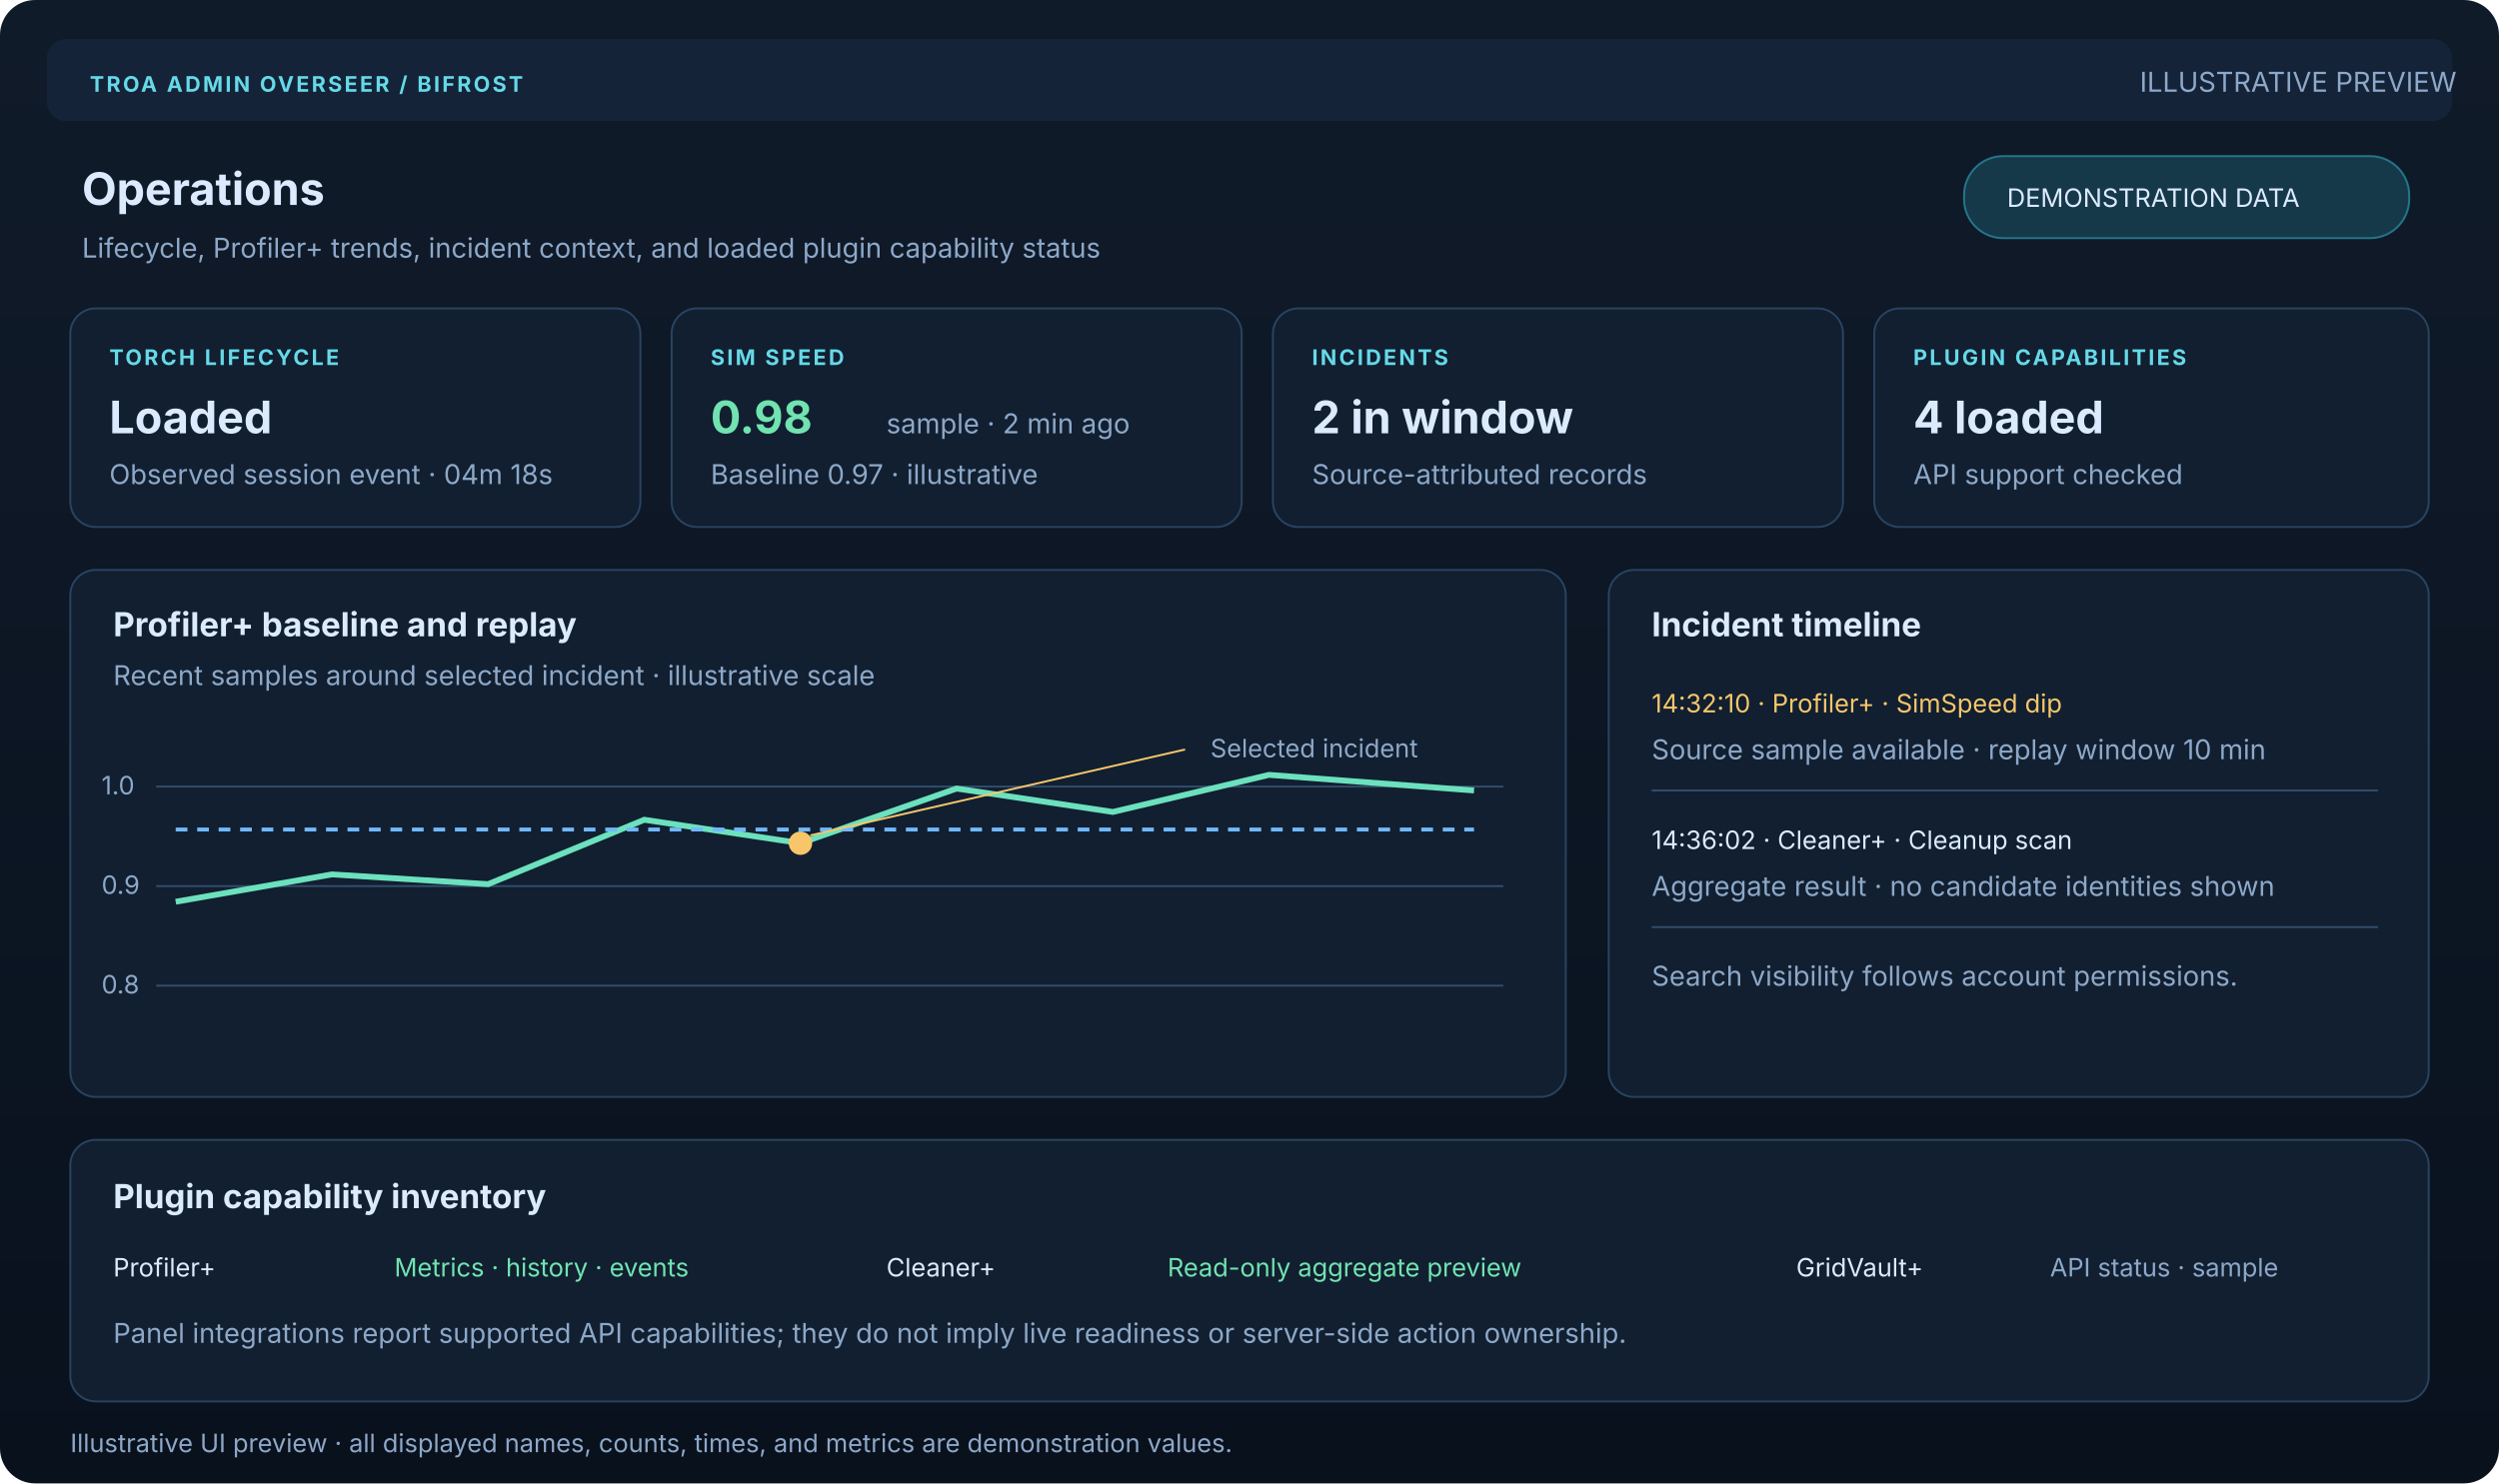
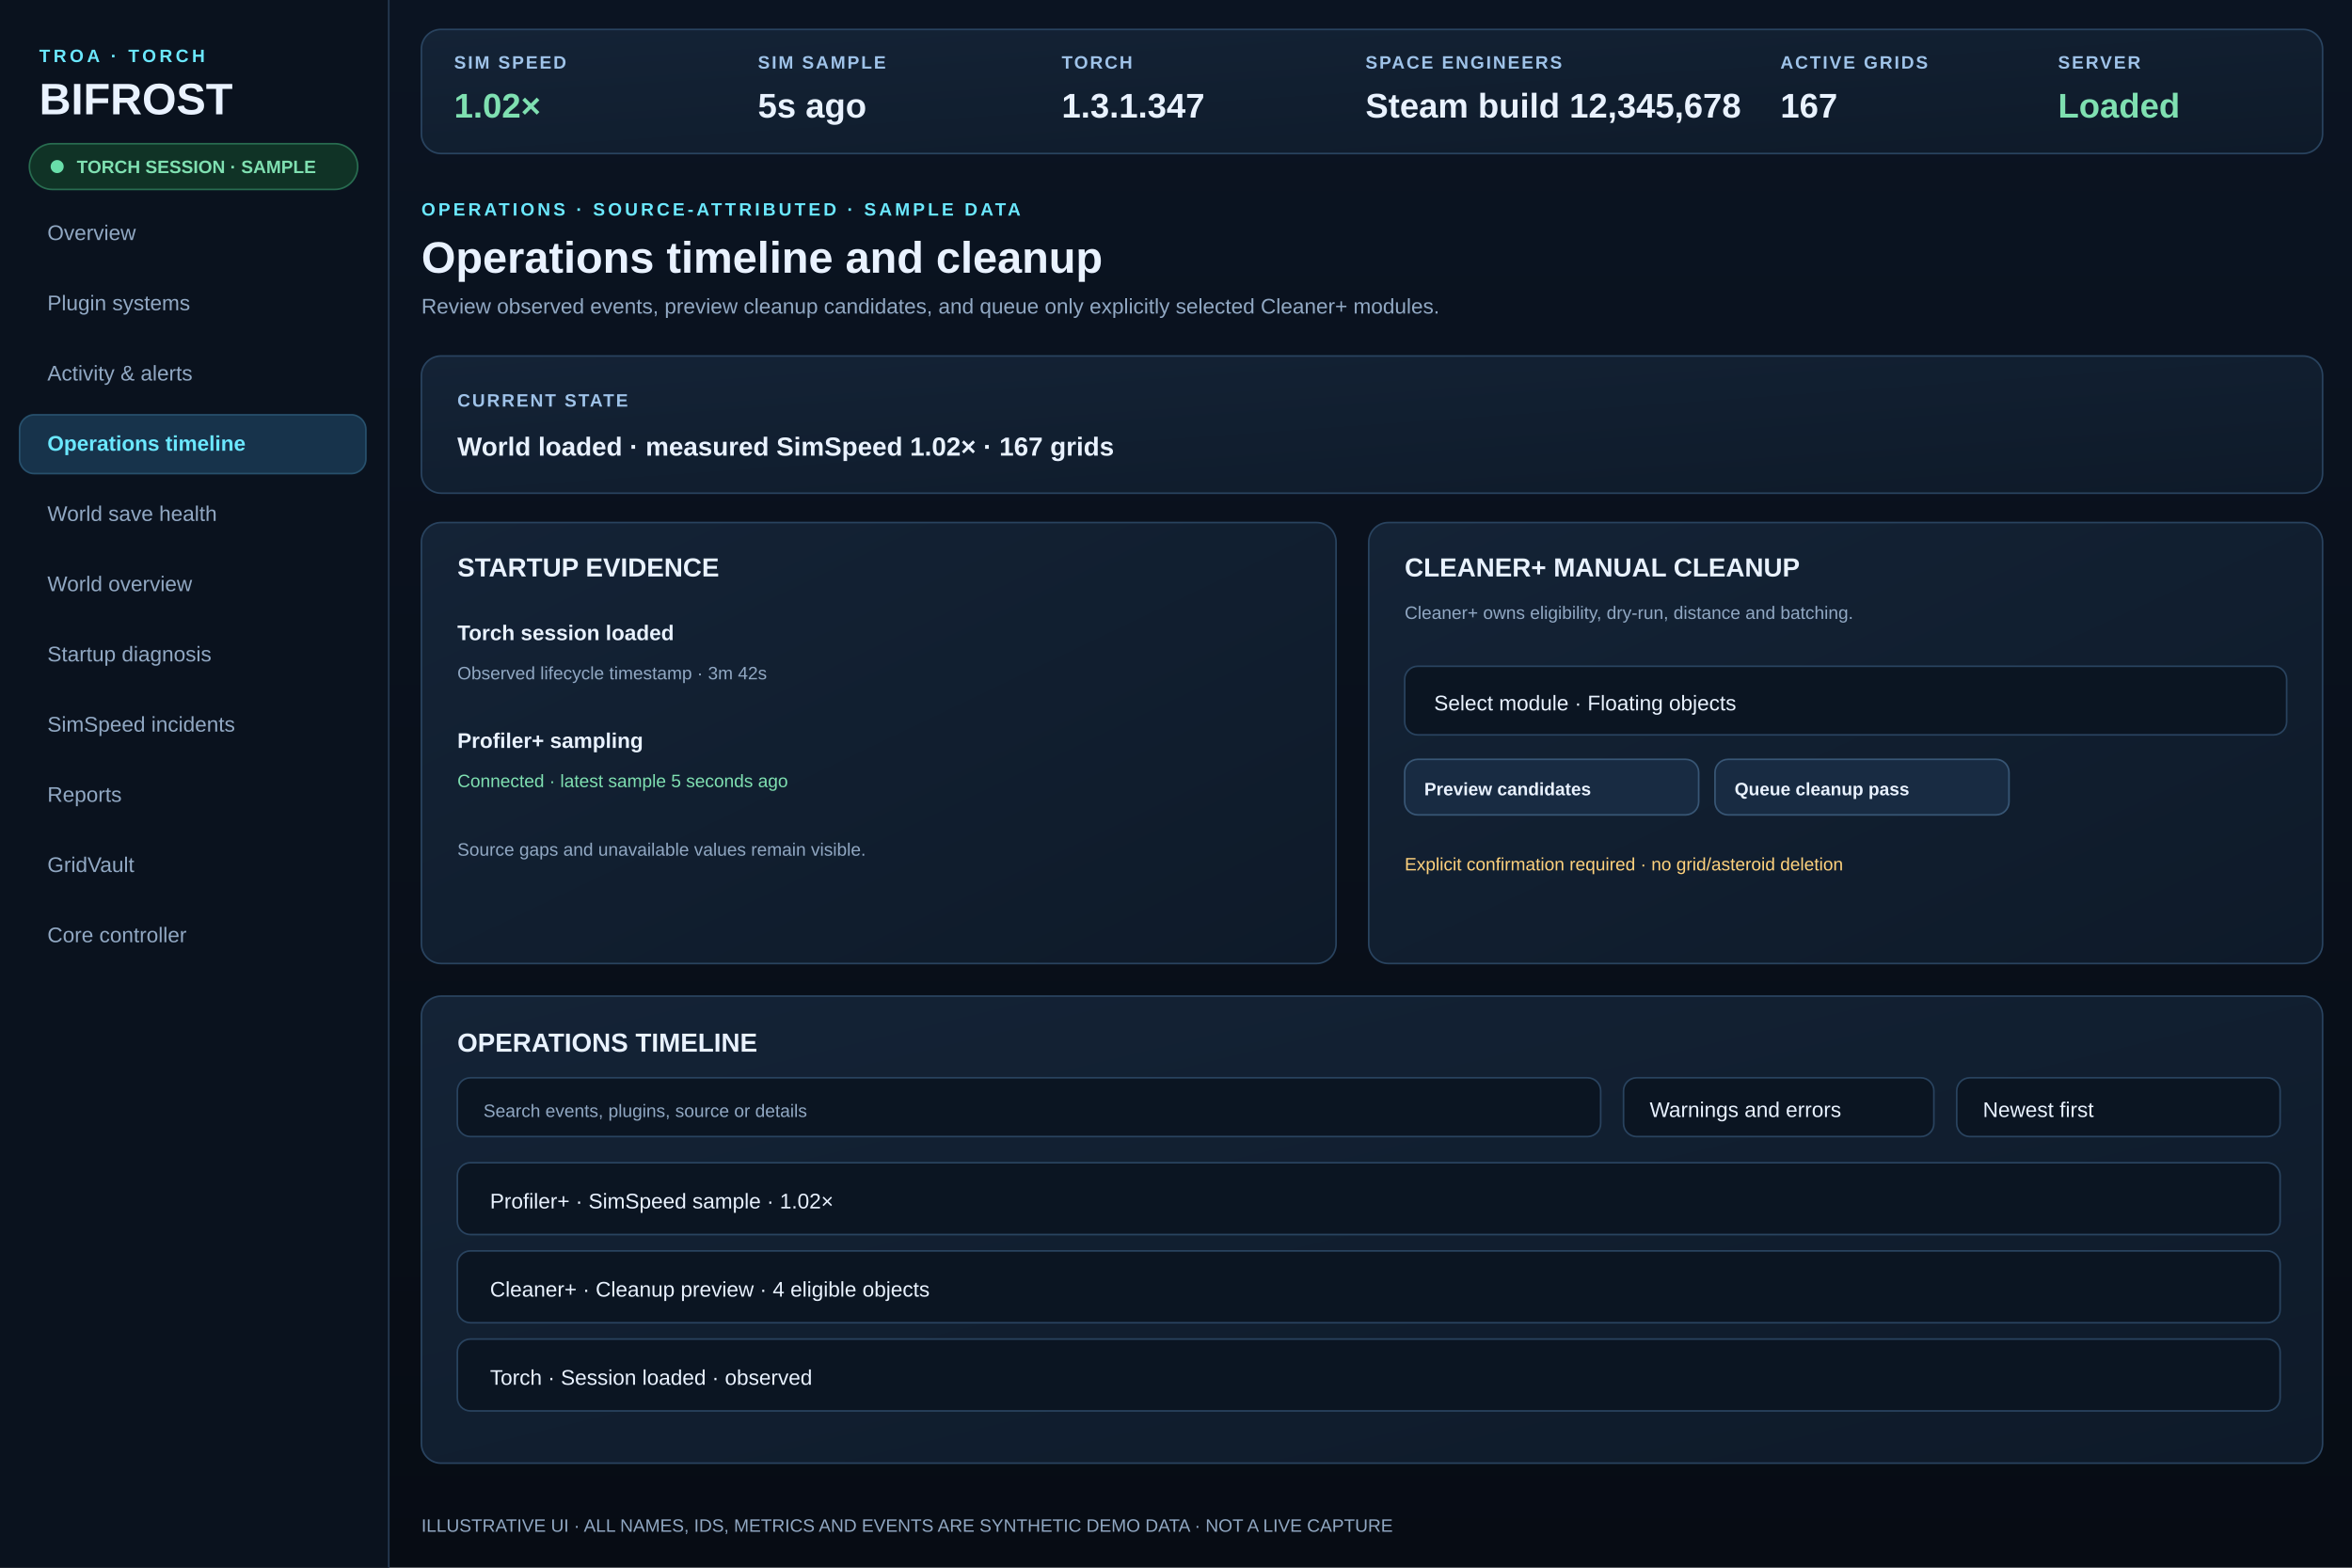
- <svg xmlns="http://www.w3.org/2000/svg" width="1280" height="760" viewBox="0 0 1280 760" role="img" aria-labelledby="title desc">
+ <svg xmlns="http://www.w3.org/2000/svg" width="1440" height="960" viewBox="0 0 1440 960" role="img" aria-labelledby="title desc">
  <defs>
    <linearGradient id="bg" x2="0" y2="1">
-       <stop stop-color="#101b2a" />
-       <stop offset="1" stop-color="#09111d" />
+       <stop stop-color="#0b1422" />
+       <stop offset="1" stop-color="#070c14" />
    </linearGradient>
-     <style>text{font-family:Inter,Segoe UI,Arial,sans-serif;fill:#dceaff}.muted{fill:#8da8c8;font-size:14px}.small{font-size:13px}.title{font-size:23px;font-weight:700}.section{font-size:17px;font-weight:700}.label{font-size:11px;font-weight:700;letter-spacing:1.2px;fill:#66d9e8}.card{fill:#111f30;stroke:#294361;stroke-width:1}.pill{fill:#16394a;stroke:#24768a}.green{fill:#71e3b0}.yellow{fill:#f7c66b}.line{stroke:#324d6b;stroke-width:1}.chart{fill:none;stroke:#6ce1bd;stroke-width:3}.chart2{fill:none;stroke:#71b9ff;stroke-width:2;stroke-dasharray:6 5}</style>
+     <linearGradient id="card" x2="1" y2="1">
+       <stop stop-color="#142336" />
+       <stop offset="1" stop-color="#0e1a29" />
+     </linearGradient>
  </defs>
-   <rect width="1280" height="760" rx="18" fill="url(#bg)" />
-   <rect x="24" y="20" width="1232" height="42" rx="10" fill="#142338" />
-   <text x="46" y="47" class="label">TROA ADMIN OVERSEER / BIFROST</text>
-   <text x="1096" y="47" class="muted">ILLUSTRATIVE PREVIEW</text>
-   <text x="42" y="105" class="title">Operations</text>
-   <text x="42" y="132" class="muted">Lifecycle, Profiler+ trends, incident context, and loaded plugin capability status</text>
-   <rect x="1006" y="80" width="228" height="42" rx="20" class="pill" />
-   <text x="1028" y="106" class="small" fill="#7ce7d2">DEMONSTRATION DATA</text>
-   <rect x="36" y="158" width="292" height="112" rx="13" class="card" />
-   <text x="56" y="187" class="label">TORCH LIFECYCLE</text>
-   <text x="56" y="222" class="title">Loaded</text>
-   <text x="56" y="248" class="muted">Observed session event · 04m 18s</text>
-   <rect x="344" y="158" width="292" height="112" rx="13" class="card" />
-   <text x="364" y="187" class="label">SIM SPEED</text>
-   <text x="364" y="222" class="title green">0.98</text>
-   <text x="454" y="222" class="muted">sample · 2 min ago</text>
-   <text x="364" y="248" class="muted">Baseline 0.97 · illustrative</text>
-   <rect x="652" y="158" width="292" height="112" rx="13" class="card" />
-   <text x="672" y="187" class="label">INCIDENTS</text>
-   <text x="672" y="222" class="title">2 in window</text>
-   <text x="672" y="248" class="muted">Source-attributed records</text>
-   <rect x="960" y="158" width="284" height="112" rx="13" class="card" />
-   <text x="980" y="187" class="label">PLUGIN CAPABILITIES</text>
-   <text x="980" y="222" class="title">4 loaded</text>
-   <text x="980" y="248" class="muted">API support checked</text>
-   <rect x="36" y="292" width="766" height="270" rx="13" class="card" />
-   <text x="58" y="326" class="section">Profiler+ baseline and replay</text>
-   <text x="58" y="351" class="muted">Recent samples around selected incident · illustrative scale</text>
-   <line x1="80" y1="505" x2="770" y2="505" class="line" />
-   <line x1="80" y1="454" x2="770" y2="454" class="line" />
-   <line x1="80" y1="403" x2="770" y2="403" class="line" />
-   <text x="52" y="509" class="muted small">0.8</text>
-   <text x="52" y="458" class="muted small">0.9</text>
-   <text x="52" y="407" class="muted small">1.0</text>
-   <path d="M90 462 L170 448 L250 453 L330 420 L410 432 L490 404 L570 416 L650 397 L755 405" class="chart" />
-   <path d="M90 425 L170 425 L250 425 L330 425 L410 425 L490 425 L570 425 L650 425 L755 425" class="chart2" />
-   <circle cx="410" cy="432" r="6" fill="#f7c66b" />
-   <text x="620" y="388" class="muted small">Selected incident</text>
-   <line x1="607" y1="384" x2="415" y2="428" stroke="#f7c66b" />
-   <rect x="824" y="292" width="420" height="270" rx="13" class="card" />
-   <text x="846" y="326" class="section">Incident timeline</text>
-   <text x="846" y="365" class="small yellow">14:32:10 · Profiler+ · SimSpeed dip</text>
-   <text x="846" y="389" class="muted">Source sample available · replay window 10 min</text>
-   <line x1="846" y1="405" x2="1218" y2="405" class="line" />
-   <text x="846" y="435" class="small">14:36:02 · Cleaner+ · Cleanup scan</text>
-   <text x="846" y="459" class="muted">Aggregate result · no candidate identities shown</text>
-   <line x1="846" y1="475" x2="1218" y2="475" class="line" />
-   <text x="846" y="505" class="muted">Search visibility follows account permissions.</text>
-   <rect x="36" y="584" width="1208" height="134" rx="13" class="card" />
-   <text x="58" y="619" class="section">Plugin capability inventory</text>
-   <text x="58" y="654" class="small">Profiler+</text>
-   <text x="202" y="654" class="green small">Metrics · history · events</text>
-   <text x="454" y="654" class="small">Cleaner+</text>
-   <text x="598" y="654" class="green small">Read-only aggregate preview</text>
-   <text x="920" y="654" class="small">GridVault+</text>
-   <text x="1050" y="654" class="muted small">API status · sample</text>
-   <text x="58" y="688" class="muted">Panel integrations report supported API capabilities; they do not imply live readiness or server-side action ownership.</text>
-   <text x="36" y="744" class="muted small">Illustrative UI preview · all displayed names, counts, times, and metrics are demonstration values.</text>
+   <style>text{font-family:Segoe UI,Arial,sans-serif;fill:#e9f2ff}.muted{fill:#91a8c3}.cyan{fill:#6be8ff}.green{fill:#7fe0b1}.yellow{fill:#ffd27d}.red{fill:#ff9ba8}.tiny{font-size:11px}.small{font-size:13px}.label{font-size:11px;font-weight:800;letter-spacing:1.1px;fill:#9fc3e9}.title{font-size:27px;font-weight:800}.sub{font-size:13px}.metric{font-size:21px;font-weight:800}.heading{font-size:16px;font-weight:800}.card{fill:url(#card);stroke:#29435f}.line{stroke:#2b4058}.btn{fill:#182b42;stroke:#385675}.pill{fill:#103326;stroke:#286c50}.box{fill:#0b1522;stroke:#29435f}</style>
+   <rect width="1440" height="960" fill="url(#bg)" />
+   <rect width="238" height="960" fill="#0a121e" />
+   <path d="M238 0v960" stroke="#263a52" />
+   <text x="24" y="38" class="cyan tiny" font-weight="800" letter-spacing="2">TROA · TORCH</text>
+   <text x="24" y="70" class="title" font-size="23">BIFROST</text>
+   <rect x="18" y="88" width="201" height="28" rx="14" class="pill" />
+   <circle cx="35" cy="102" r="4" fill="#69dfaa" />
+   <text x="47" y="106" class="green tiny" font-weight="800">TORCH SESSION · SAMPLE</text>
+   <text x="29" y="147" class="muted small" font-weight="500">Overview</text>
+   <text x="29" y="190" class="muted small" font-weight="500">Plugin systems</text>
+   <text x="29" y="233" class="muted small" font-weight="500">Activity &amp; alerts</text>
+   <rect x="12" y="254" width="212" height="36" rx="9" fill="#17334b" stroke="#27506c" />
+   <text x="29" y="276" class="cyan small" font-weight="700">Operations timeline</text>
+   <text x="29" y="319" class="muted small" font-weight="500">World save health</text>
+   <text x="29" y="362" class="muted small" font-weight="500">World overview</text>
+   <text x="29" y="405" class="muted small" font-weight="500">Startup diagnosis</text>
+   <text x="29" y="448" class="muted small" font-weight="500">SimSpeed incidents</text>
+   <text x="29" y="491" class="muted small" font-weight="500">Reports</text>
+   <text x="29" y="534" class="muted small" font-weight="500">GridVault</text>
+   <text x="29" y="577" class="muted small" font-weight="500">Core controller</text>
+   <rect x="258" y="18" width="1164" height="76" rx="12" class="card" />
+   <text x="278" y="42" class="label">SIM SPEED</text>
+   <text x="278" y="72" class="metric green">1.02×</text>
+   <text x="464" y="42" class="label">SIM SAMPLE</text>
+   <text x="464" y="72" class="metric">5s ago</text>
+   <text x="650" y="42" class="label">TORCH</text>
+   <text x="650" y="72" class="metric">1.3.1.347</text>
+   <text x="836" y="42" class="label">SPACE ENGINEERS</text>
+   <text x="836" y="72" class="metric">Steam build 12,345,678</text>
+   <text x="1090" y="42" class="label">ACTIVE GRIDS</text>
+   <text x="1090" y="72" class="metric">167</text>
+   <text x="1260" y="42" class="label">SERVER</text>
+   <text x="1260" y="72" class="metric green">Loaded</text>
+   <text x="258" y="132" class="cyan tiny" font-weight="800" letter-spacing="1.8">OPERATIONS · SOURCE-ATTRIBUTED · SAMPLE DATA</text>
+   <text x="258" y="167" class="title">Operations timeline and cleanup</text>
+   <text x="258" y="192" class="muted sub">Review observed events, preview cleanup candidates, and queue only explicitly selected Cleaner+ modules.</text>
+   <rect x="258" y="218" width="1164" height="84" rx="12" class="card" />
+   <text x="280" y="249" class="label">CURRENT STATE</text>
+   <text x="280" y="279" class="heading">World loaded · measured SimSpeed 1.02× · 167 grids</text>
+   <rect x="258" y="320" width="560" height="270" rx="12" class="card" />
+   <text x="280" y="353" class="heading">STARTUP EVIDENCE</text>
+   <text x="280" y="392" class="small" font-weight="700">Torch session loaded</text>
+   <text x="280" y="416" class="muted tiny">Observed lifecycle timestamp · 3m 42s</text>
+   <text x="280" y="458" class="small" font-weight="700">Profiler+ sampling</text>
+   <text x="280" y="482" class="green tiny">Connected · latest sample 5 seconds ago</text>
+   <text x="280" y="524" class="muted tiny">Source gaps and unavailable values remain visible.</text>
+   <rect x="838" y="320" width="584" height="270" rx="12" class="card" />
+   <text x="860" y="353" class="heading">CLEANER+ MANUAL CLEANUP</text>
+   <text x="860" y="379" class="muted tiny">Cleaner+ owns eligibility, dry-run, distance and batching.</text>
+   <rect x="860" y="408" width="540" height="42" rx="8" class="box" />
+   <text x="878" y="435" class="small">Select module · Floating objects</text>
+   <rect x="860" y="465" width="180" height="34" rx="8" class="btn" />
+   <text x="872" y="487" class="tiny" font-weight="700">Preview candidates</text>
+   <rect x="1050" y="465" width="180" height="34" rx="8" class="btn" />
+   <text x="1062" y="487" class="tiny" font-weight="700">Queue cleanup pass</text>
+   <text x="860" y="533" class="yellow tiny">Explicit confirmation required · no grid/asteroid deletion</text>
+   <rect x="258" y="610" width="1164" height="286" rx="12" class="card" />
+   <text x="280" y="644" class="heading">OPERATIONS TIMELINE</text>
+   <rect x="280" y="660" width="700" height="36" rx="8" class="box" />
+   <text x="296" y="684" class="muted tiny">Search events, plugins, source or details</text>
+   <rect x="994" y="660" width="190" height="36" rx="8" class="box" />
+   <text x="1010" y="684" class="small">Warnings and errors</text>
+   <rect x="1198" y="660" width="198" height="36" rx="8" class="box" />
+   <text x="1214" y="684" class="small">Newest first</text>
+   <rect x="280" y="712" width="1116" height="44" rx="8" class="box" />
+   <text x="300" y="740" class="small">Profiler+ · SimSpeed sample · 1.02×</text>
+   <rect x="280" y="766" width="1116" height="44" rx="8" class="box" />
+   <text x="300" y="794" class="small">Cleaner+ · Cleanup preview · 4 eligible objects</text>
+   <rect x="280" y="820" width="1116" height="44" rx="8" class="box" />
+   <text x="300" y="848" class="small">Torch · Session loaded · observed</text>
+   <text x="258" y="938" class="muted tiny">ILLUSTRATIVE UI · ALL NAMES, IDS, METRICS AND EVENTS ARE SYNTHETIC DEMO DATA · NOT A LIVE CAPTURE</text>
</svg>
